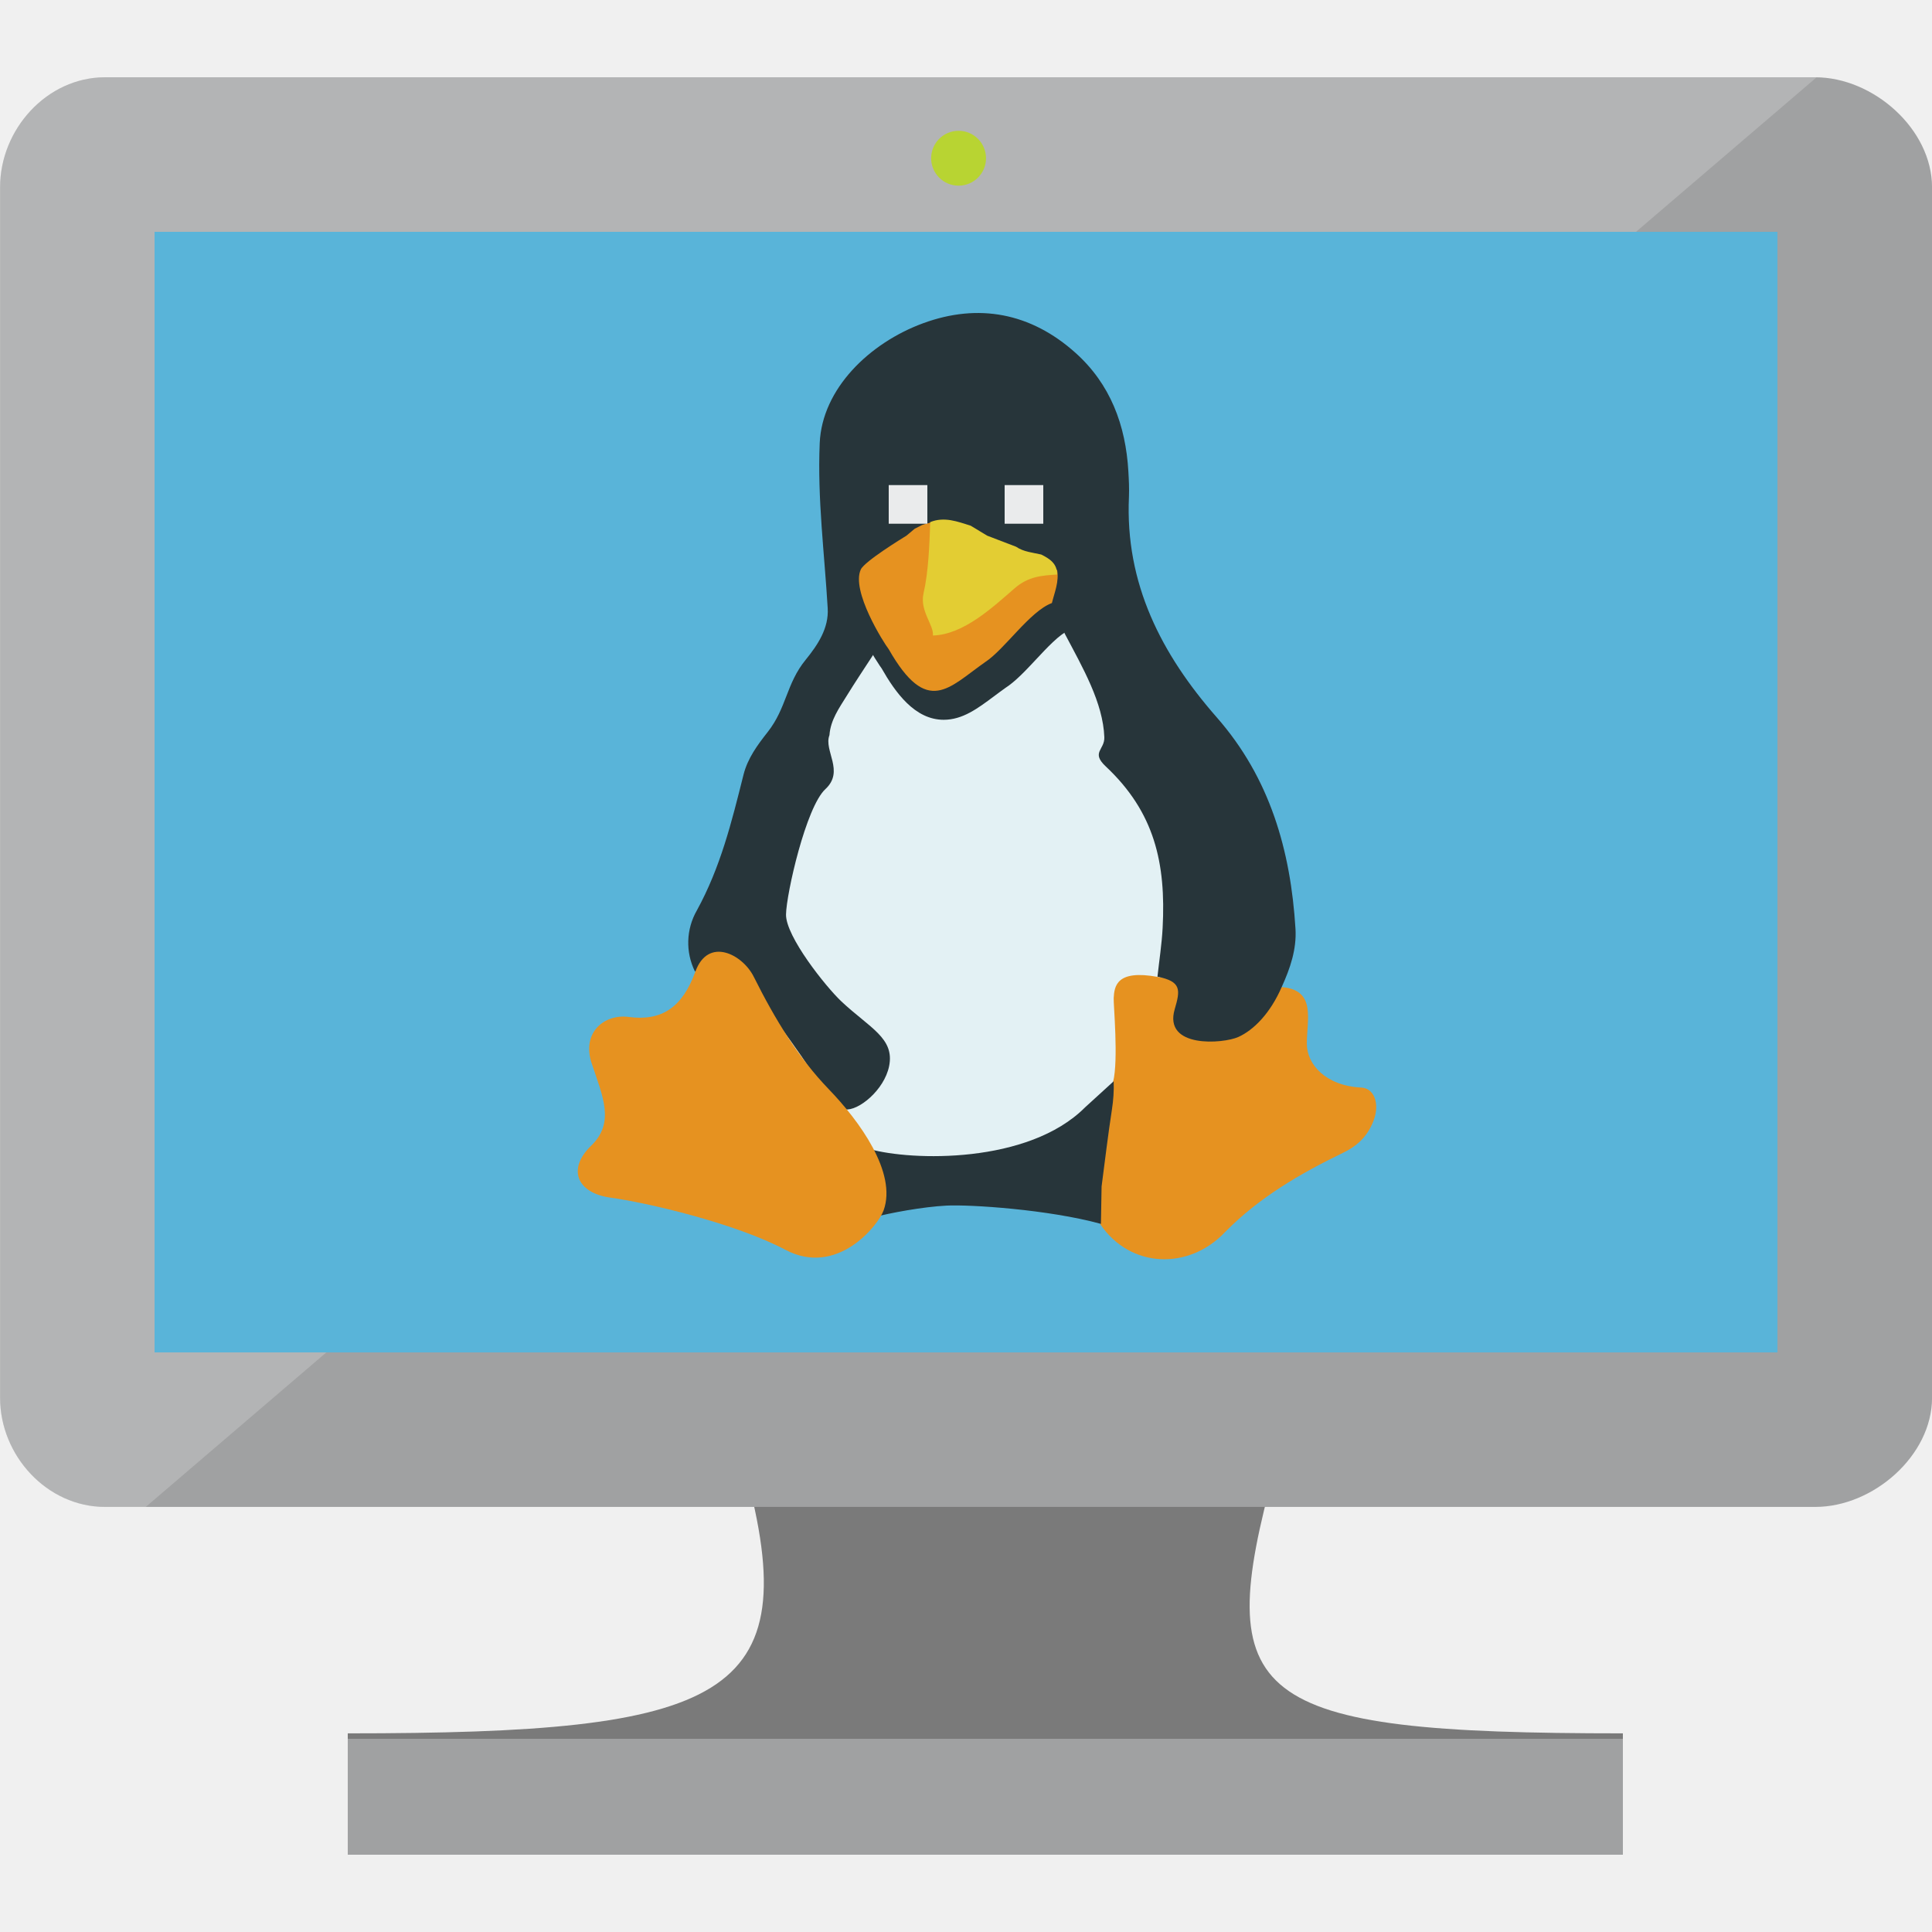
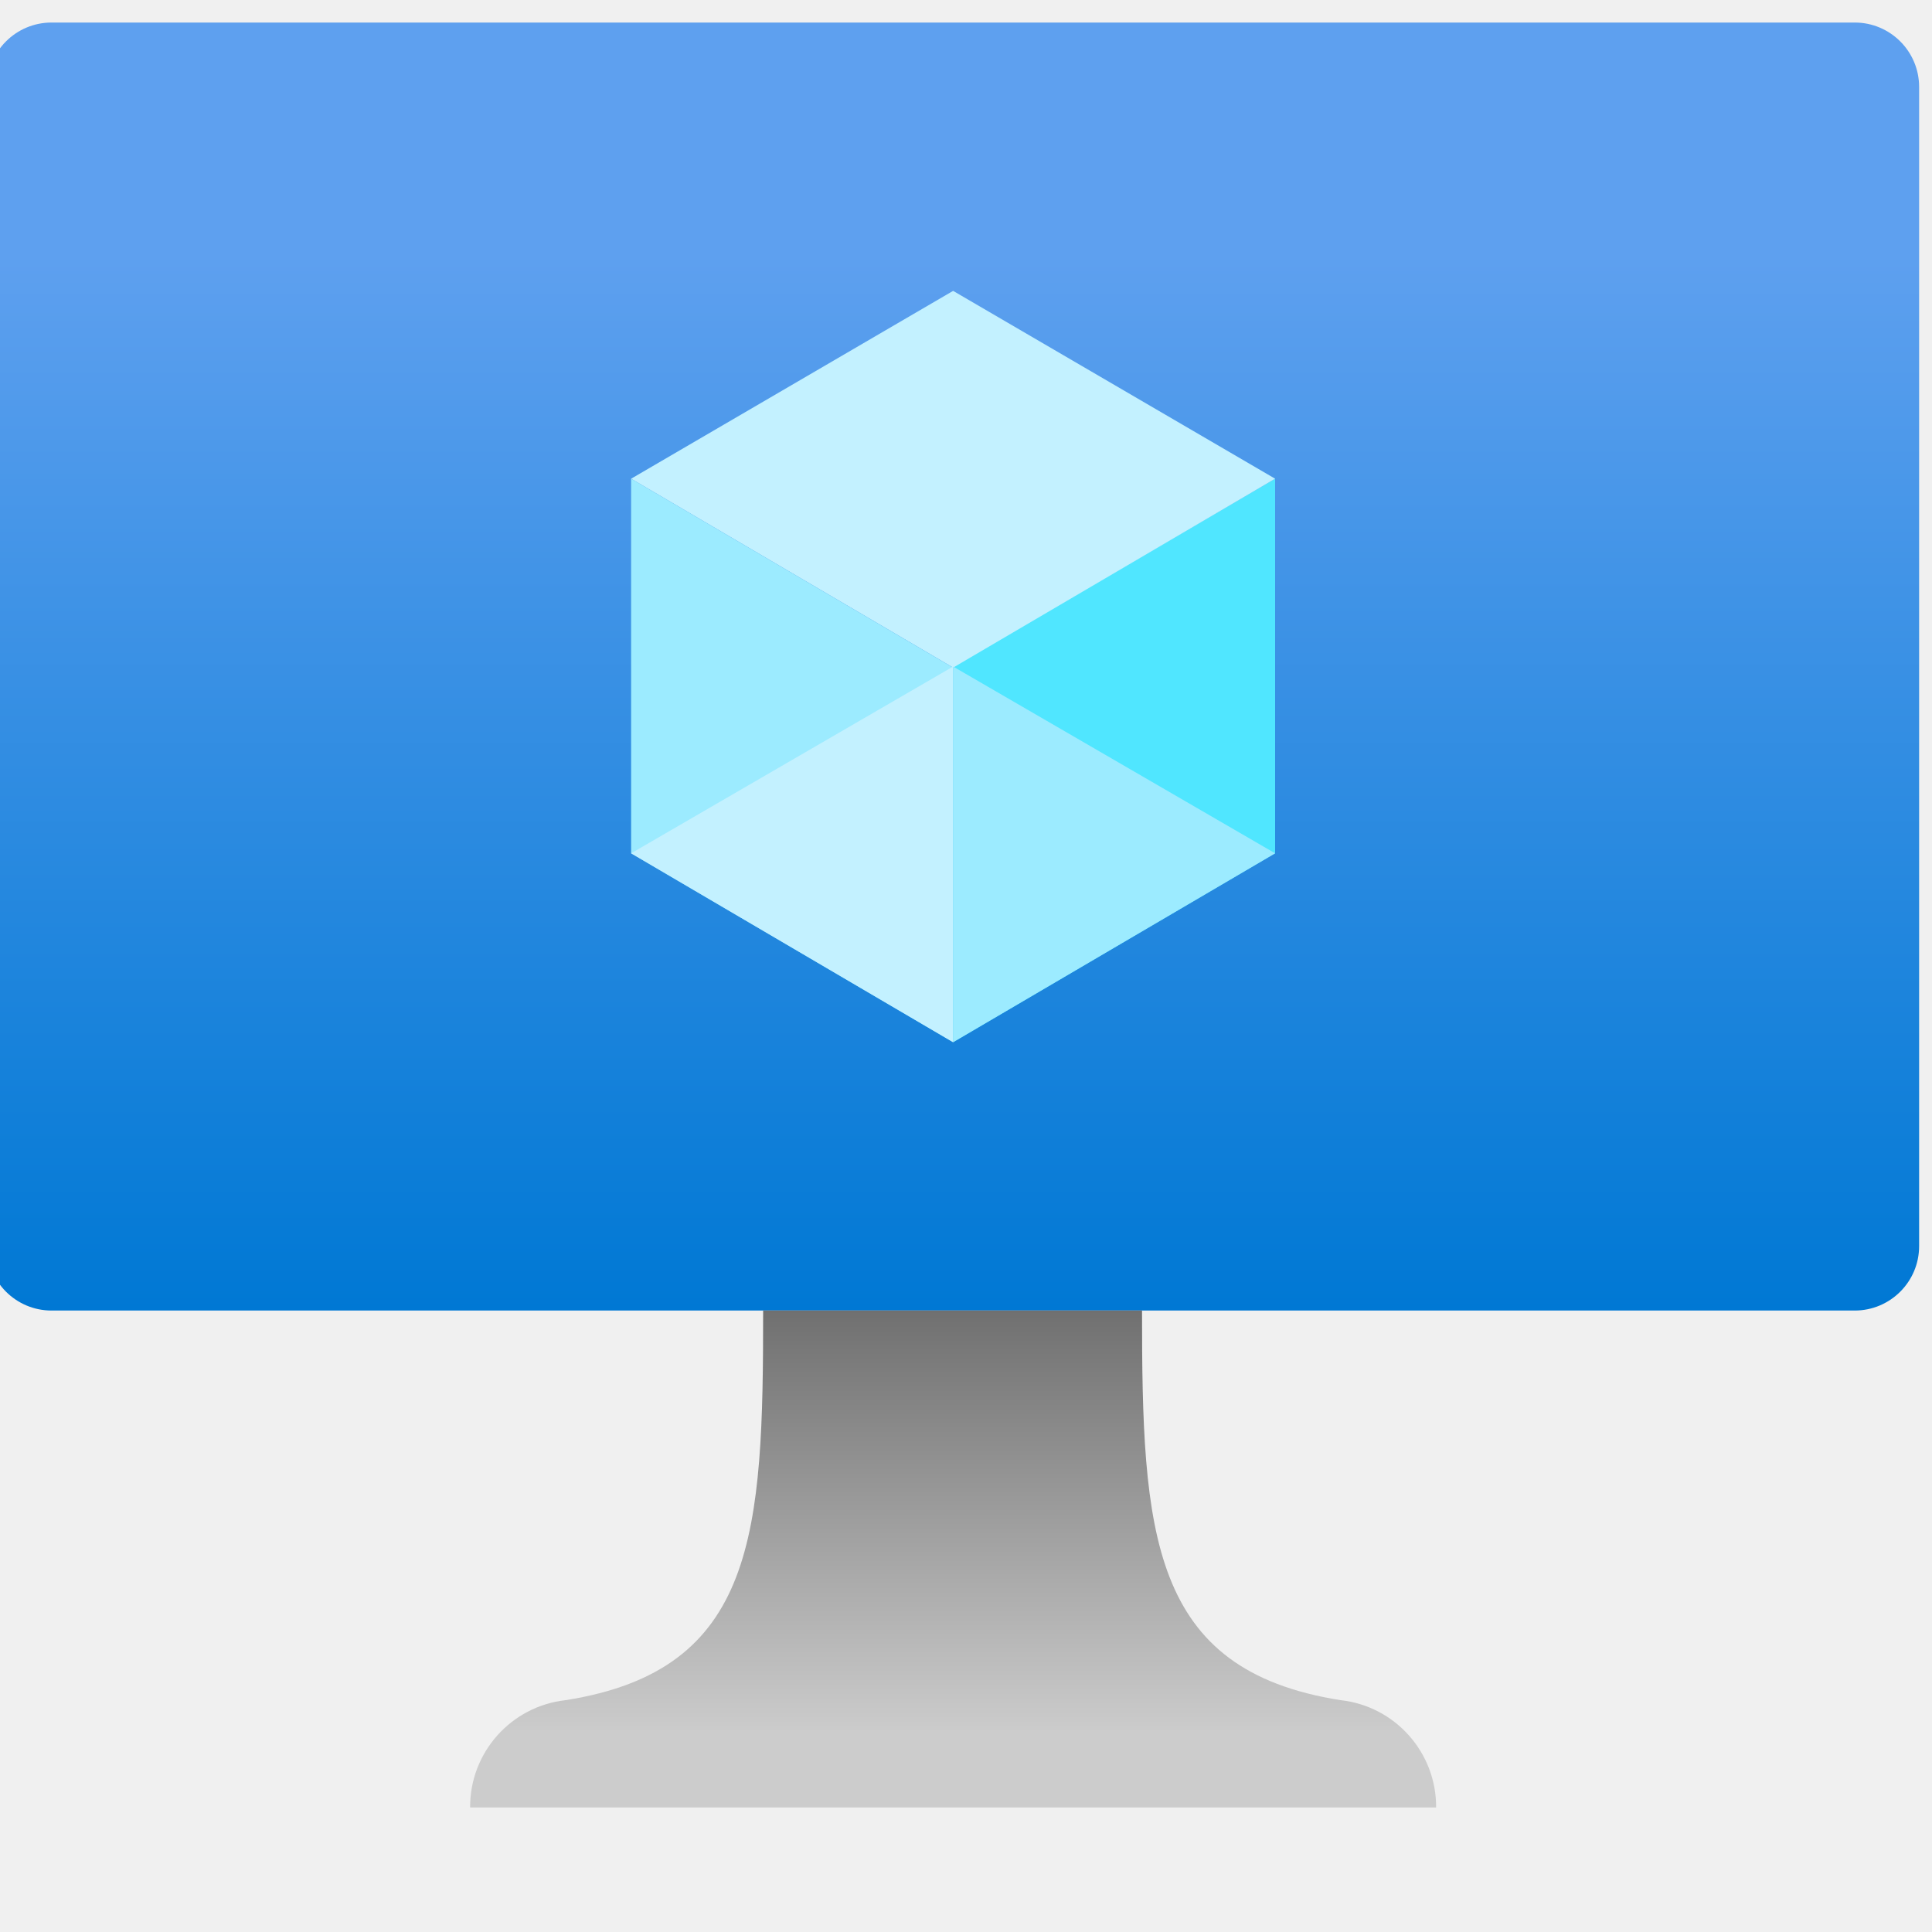
- <svg xmlns="http://www.w3.org/2000/svg" width="50" height="50">
-   <path fill="#7A7A7A" d="M33 38H19.271c1.649 5.999-.566 6.859-10.271 6.859V48h33v-3.141c-9.705 0-10.656-.857-9.005-6.859" />
-   <path fill="#A0A1A2" d="M46.98 2H2.719C1.215 2 .002 3.345.002 4.847v31.329c0 1.493 1.213 2.823 2.717 2.823H46.98c1.501 0 3.021-1.33 3.021-2.823V4.847C50.001 3.341 48.481 2 46.98 2" />
-   <path opacity=".2" fill="#FFF" d="M47.011 2.003l-.031-.002H2.718C1.214 2.001.001 3.345.001 4.848v31.328C.001 37.67 1.214 39 2.718 39h1.053l43.24-36.997z" />
-   <path fill="#59B4D9" d="M46 6v29H4V6z" />
-   <path fill="#A0A1A2" d="M9 45h33v3H9z" />
-   <path fill="#B8D432" d="M25.518 4.095a.71.71 0 11-1.42 0 .71.71 0 011.42 0" />
-   <g opacity=".85">
-     <path opacity=".4" fill="#FFF" d="M26.705 13.831l-.512.315-.443-.807c-.169-.308-.193-.569-.078-.846a.581.581 0 01.556-.375l.06.002c.285.023.569.318.655.58.091.278.091.929-.238 1.131z" />
-     <path fill="#FBFBF9" d="M21.73 29.349c.001-.031-2.533-4.095-2.384-4.8 1.194-5.673 2.614-6.501 3.134-7.7.52-1.199.22-2.305.842-2.319.621-.014 2.443.123 2.887.271.444.147 1.074.595 1.423 1.574.473.895.938 1.793 1.084 2.814a.476.476 0 00.119.254c1.18 1.301 1.419 2.881 1.333 4.551-.022.423-.077 1.046-.134 1.264-.057.219-1.651 5.377-4.161 5.315-2.511-.064-3.847-.998-4.143-1.224z" />
-     <path fill="#FF8C00" d="M35.229 28.146c-.919-.046-1.404-.598-1.408-1.126-.005-.618.255-1.395-.64-1.473-.895-.079-2.726-.174-3.217-.264-1.071-.197-1.125.24-1.142.55-.008.146.127 1.597-.014 2.163.009.246-.008.489-.046.735-.102.66-.18 1.325-.267 1.987l-.017.969c.779 1.146 2.293 1.189 3.23.196.879-.894 1.94-1.511 3.057-2.052.316-.154.615-.385.783-.83.169-.446.011-.839-.319-.855z" />
-     <path fill="#1E1E1E" d="M23.01 27.593c-.126.618-.796 1.165-1.143 1.118-.215-.118-.799-.889-.925-1.079-.38-.577-2.044-2.962-2.529-2.779-.158.02-.248.129-.329.249l-.099.039a1.68 1.68 0 01.05-1.58c.613-1.12.896-2.271 1.208-3.515.105-.418.36-.766.624-1.1.492-.625.48-1.253.982-1.869.321-.394.602-.823.572-1.333-.085-1.437-.268-2.834-.207-4.274.06-1.411 1.292-2.596 2.675-3.104 1.434-.527 2.791-.268 3.943.764.905.81 1.301 1.874 1.37 3.07.013.219.024.44.015.658-.103 2.247.842 4.076 2.274 5.709 1.374 1.566 1.912 3.443 2.036 5.471.032.53-.138 1.025-.355 1.502-.3.691-.731 1.12-1.124 1.297-.394.177-1.947.299-1.646-.721.148-.502.172-.715-.447-.84.046-.421.112-.842.134-1.264.087-1.671-.206-2.99-1.472-4.177-.391-.367-.024-.427-.037-.757-.033-.891-.554-1.79-1.027-2.684a1.111 1.111 0 00-.228-.442c.035-.14-.053-.241-.109-.352.07-.283.191-.557.134-.859.004-.26-2.666-.372-2.999-.239-.14-.047-1.562-.108-1.558-.084a1.014 1.014 0 00-.387.56c-.057.216.29.663.327.736l-.048.916-.09.321c-.227.35-.46.697-.679 1.052-.197.319-.422.629-.45 1.023-.155.4.399.93-.105 1.396-.504.466-1.011 2.714-1.019 3.244-.009.57 1.032 1.872 1.43 2.248.731.688 1.387.951 1.238 1.679zm-.504 2.145c1.076.304 4.105.395 5.576-1.08l.74-.675c.009.246-.008.489-.046.735-.102.66-.18 1.325-.267 1.987l-.017.969c-1.356-.373-3.391-.505-3.999-.473-.607.032-1.437.184-1.918.31l-.069-1.773z" />
-     <path fill="#DDA516" d="M33.902 27.184zm-.395-1.401l-.087-.083.087.083z" />
-     <path fill="#8C5F07" d="M21.889 28.837l.043.069a.99.99 0 00-.043-.069z" />
-     <path fill="#E3A906" d="M33.42 25.7l.001.001h.001z" />
-     <path fill="#FF8C00" d="M21.449 28.189c-.786-.815-1.389-1.804-1.942-2.911-.291-.582-1.18-1.044-1.512-.13-.332.914-.86 1.285-1.724 1.171-.63-.084-1.223.401-.959 1.198.285.86.61 1.533-.014 2.135-.624.603-.371 1.225.508 1.344s3.19.645 4.523 1.35c1.334.704 2.398-.628 2.539-1.022.352-.976-.632-2.32-1.419-3.135z" />
-     <path fill="#1E1E1E" d="M24.423 18.628c-.751 0-1.253-.711-1.607-1.331-.003 0-1.162-1.626-.739-2.524.059-.126.158-.338 1.351-1.075l.222-.188.212-.107.137-.054c.164-.052.351-.104.528-.104h.082l.158.037.355.119 2.897 1.07.081.434c.066.353-.022.659-.094.905l-.11.425-.248.091c-.219.08-.561.446-.836.741-.273.292-.531.568-.796.739-.094.066-.198.145-.298.219-.415.309-.806.603-1.295.603z" />
-     <path fill="#FF8C00" d="M26.356 15.069c-.513.443-1.099.824-1.828.844-.027.023-.027.023 0 0 .005-.166-.005-.325-.146-.446-.117-.1-.131-.248-.097-.378.137-.524.053-1.055.073-1.582-.137-.046-.451.069-.492.079l-.191.096-.218.182c-.093.058-1.078.659-1.179.873-.26.552.596 1.905.721 2.063 1 1.755 1.555.994 2.494.337.504-.326 1.16-1.32 1.73-1.53.07-.283.191-.557.134-.859-.36.02-.68.044-1.001.321z" />
-     <path fill="#E3A906" d="M23.943 13.516c.003.002.005.001.008.002-.002-.005 0-.006-.003-.011l-.005.009z" />
-     <path fill="#FCD116" d="M26.947 14.351c.217.109.415.233.411.518-.395.024-.746.05-1.096.353-.561.485-1.321 1.203-2.119 1.225.032-.262-.345-.639-.243-1.086.132-.577.153-1.272.175-1.85.365-.146.704-.013 1.046.094l.427.258.747.286c.196.134.429.151.652.202z" />
-   </g>
-   <path opacity=".9" fill="#FFF" d="M23 12.554h1v1h-1zm3 0h1v1h-1z" />
+ <svg xmlns="http://www.w3.org/2000/svg" id="fd454f1c-5506-44b8-874e-8814b8b2f70b" width="18" height="18" viewBox="0 0 18 18">
+   <defs>
+     <linearGradient id="f34d9569-2bd0-4002-8f16-3d01d8106cb5" x1="8.88" y1="12.21" x2="8.88" y2="0.21" gradientUnits="userSpaceOnUse">
+       <stop offset="0" stop-color="#0078d4" />
+       <stop offset="0.82" stop-color="#5ea0ef" />
+     </linearGradient>
+     <linearGradient id="bdb45a0b-eb58-4970-a60a-fb2ce314f866" x1="8.88" y1="16.84" x2="8.88" y2="12.21" gradientUnits="userSpaceOnUse">
+       <stop offset="0.15" stop-color="#ccc" />
+       <stop offset="1" stop-color="#707070" />
+     </linearGradient>
+   </defs>
+   <rect x="-0.12" y="0.21" width="18" height="12" rx="0.6" fill="url(#f34d9569-2bd0-4002-8f16-3d01d8106cb5)" />
+   <polygon points="11.88 4.46 11.88 7.95 8.88 9.71 8.88 6.21 11.88 4.46" fill="#50e6ff" />
+   <polygon points="11.88 4.46 8.88 6.22 5.88 4.46 8.88 2.71 11.88 4.46" fill="#c3f1ff" />
+   <polygon points="8.88 6.22 8.88 9.71 5.88 7.95 5.88 4.46 8.88 6.22" fill="#9cebff" />
+   <polygon points="5.88 7.95 8.88 6.21 8.88 9.71 5.88 7.95" fill="#c3f1ff" />
+   <polygon points="11.88 7.95 8.88 6.21 8.88 9.71 11.88 7.95" fill="#9cebff" />
+   <path d="M12.49,15.84c-1.78-.28-1.85-1.56-1.85-3.63H7.11c0,2.07-.06,3.35-1.84,3.63a1,1,0,0,0-.89,1h9A1,1,0,0,0,12.49,15.84Z" fill="url(#bdb45a0b-eb58-4970-a60a-fb2ce314f866)" />
</svg>
